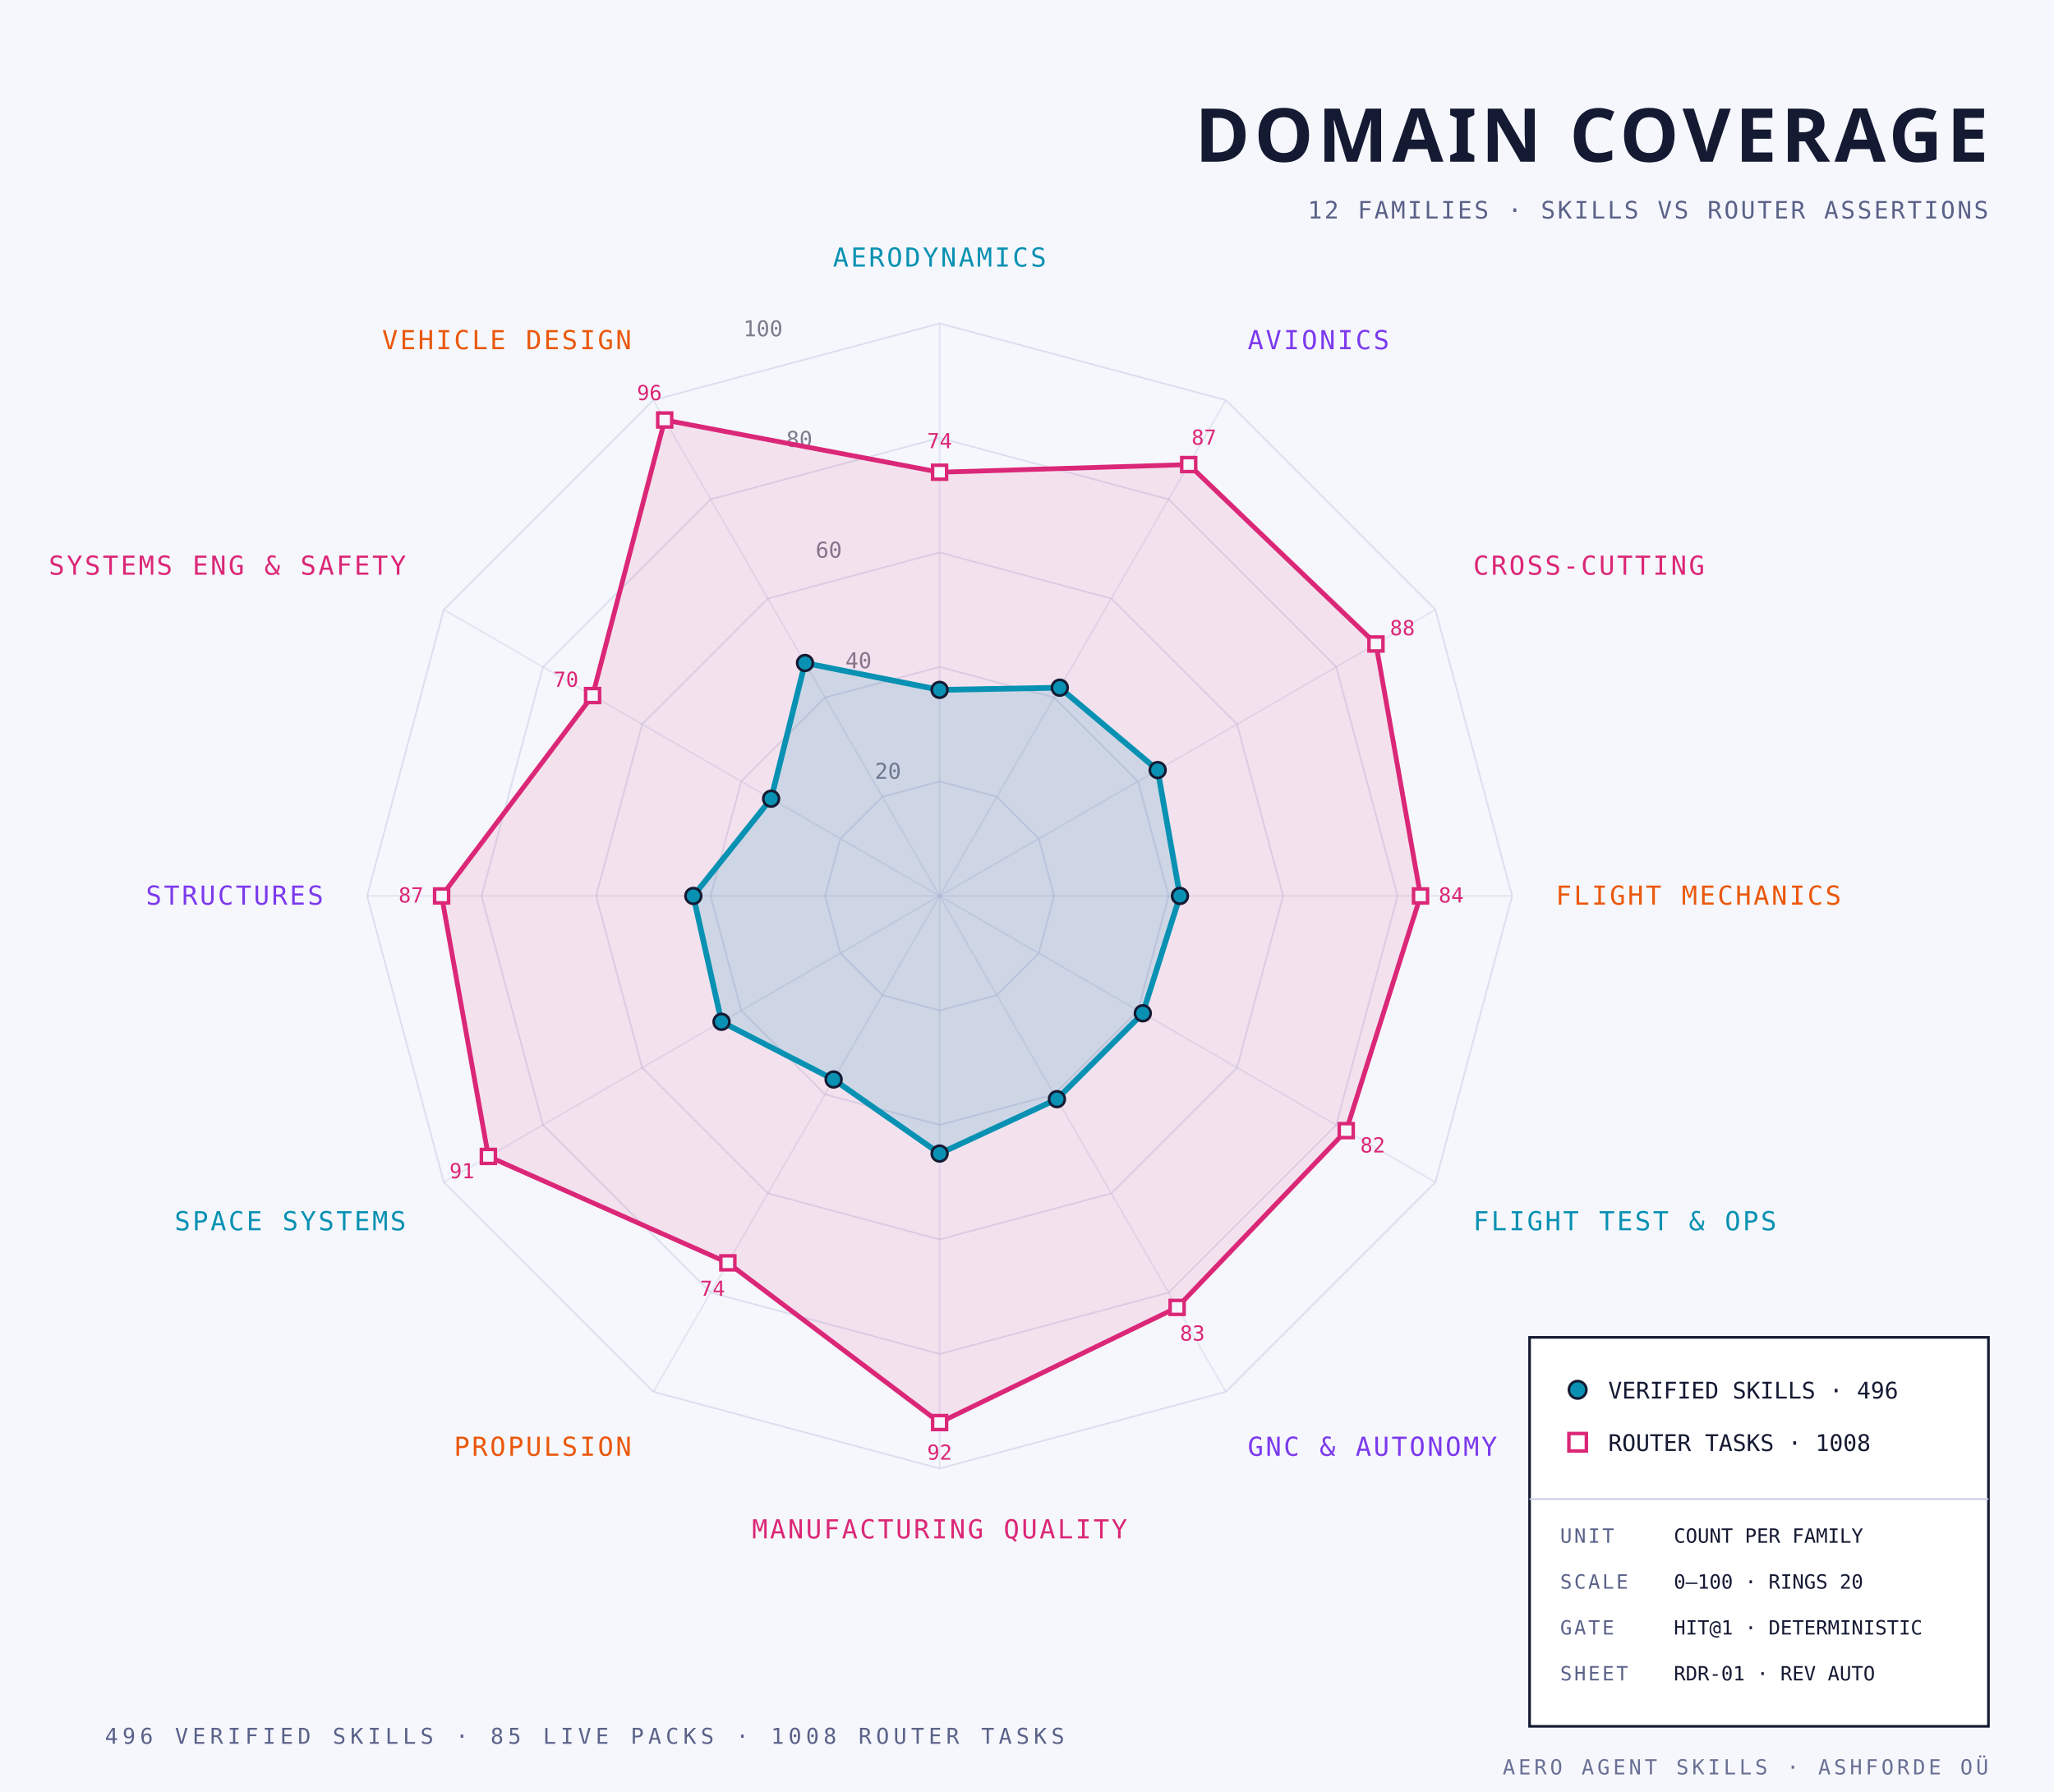
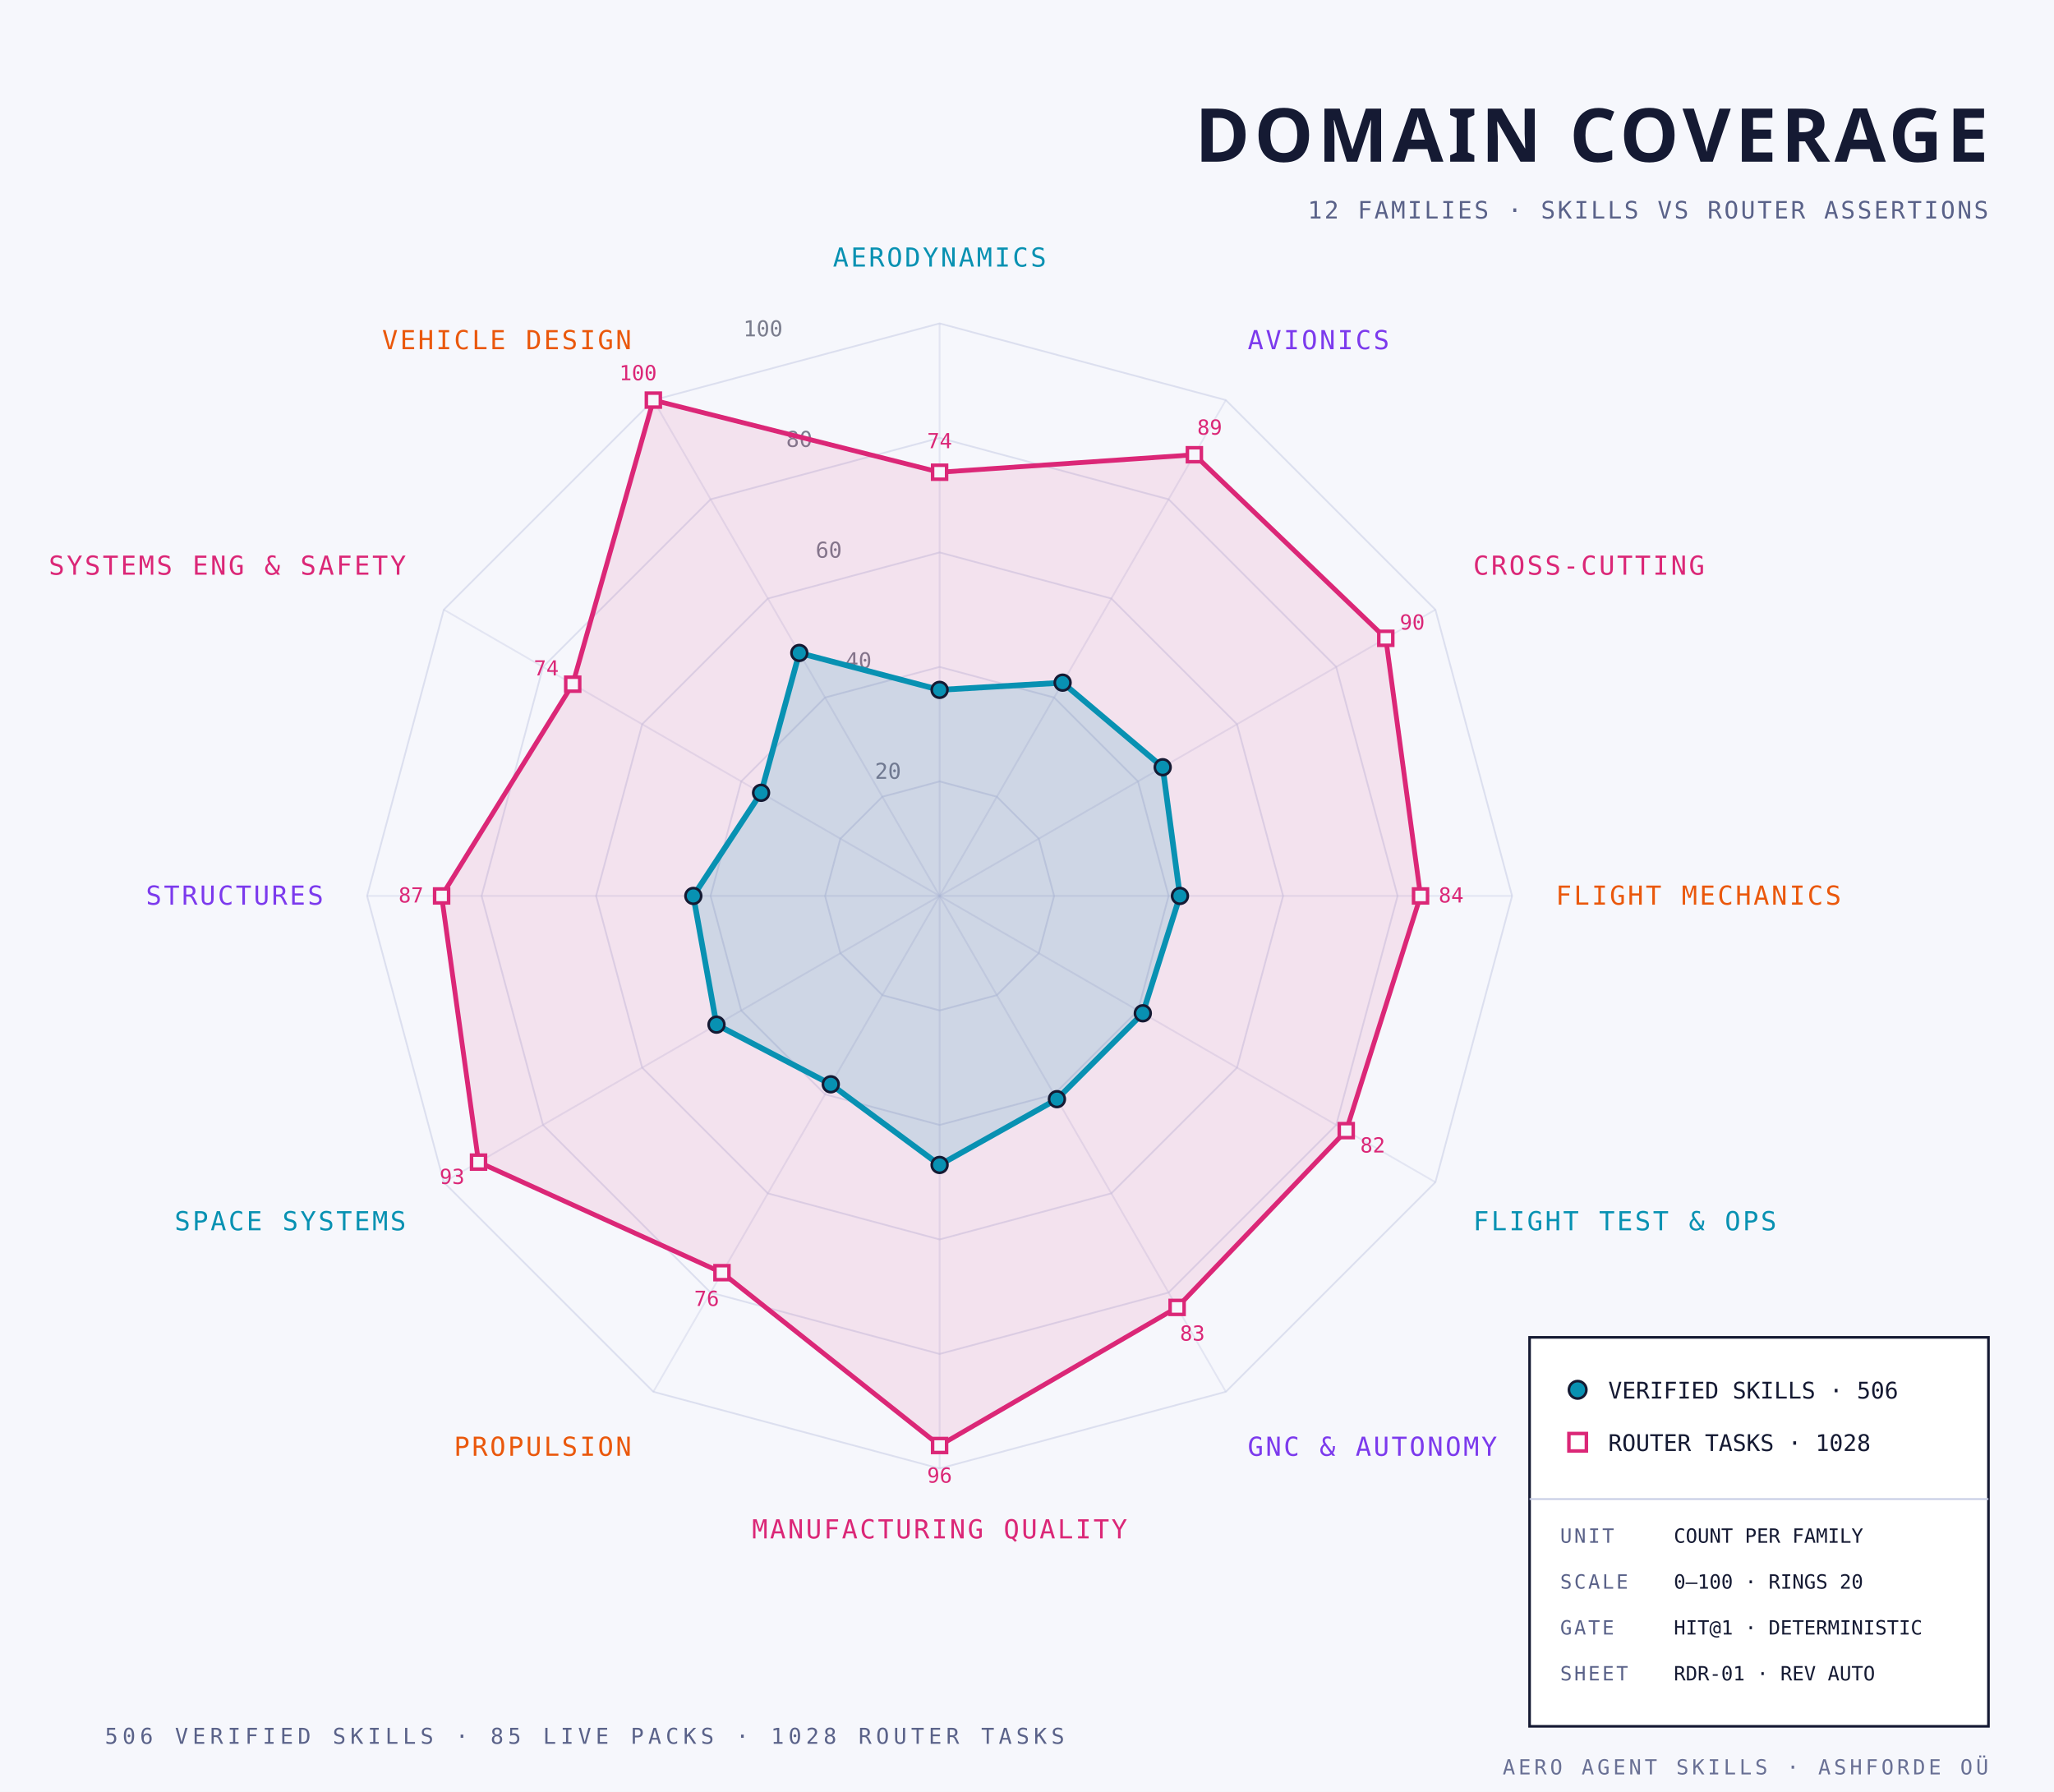
<svg xmlns="http://www.w3.org/2000/svg" width="940" height="820" viewBox="0 0 940 820">
  <style>
    .mono { font-family: "JetBrains Mono", "IBM Plex Mono", "Menlo", monospace; }
    .cond { font-family: "Barlow Condensed", "DIN Condensed", "Arial Narrow", sans-serif; font-weight: 700; text-transform: uppercase; }
    .serif { font-family: "Instrument Serif", Georgia, serif; font-style: italic; }
  </style>
  <rect width="940" height="820" fill="#f6f7fc" />
  <polygon points="430.0,357.6 456.2,364.6 475.4,383.8 482.4,410.0 475.4,436.2 456.2,455.4 430.0,462.4 403.8,455.4 384.6,436.2 377.6,410.0 384.6,383.8 403.8,364.6" fill="none" stroke="#c6cce4" stroke-width="0.8" stroke-opacity="0.55" />
  <polygon points="430.0,305.2 482.4,319.2 520.8,357.6 534.8,410.0 520.8,462.4 482.4,500.8 430.0,514.8 377.6,500.8 339.2,462.4 325.2,410.0 339.2,357.6 377.6,319.2" fill="none" stroke="#c6cce4" stroke-width="0.8" stroke-opacity="0.55" />
  <polygon points="430.0,252.8 508.6,273.9 566.1,331.4 587.2,410.0 566.1,488.6 508.6,546.1 430.0,567.2 351.4,546.1 293.9,488.6 272.8,410.0 293.9,331.4 351.4,273.9" fill="none" stroke="#c6cce4" stroke-width="0.8" stroke-opacity="0.55" />
  <polygon points="430.0,200.4 534.8,228.5 611.5,305.2 639.6,410.0 611.5,514.8 534.8,591.5 430.0,619.6 325.2,591.5 248.5,514.8 220.4,410.0 248.5,305.2 325.2,228.5" fill="none" stroke="#c6cce4" stroke-width="0.8" stroke-opacity="0.55" />
  <polygon points="430.0,148.0 561.0,183.1 656.9,279.0 692.0,410.0 656.9,541.0 561.0,636.9 430.0,672.0 299.0,636.9 203.1,541.0 168.0,410.0 203.1,279.0 299.0,183.1" fill="none" stroke="#c6cce4" stroke-width="0.8" stroke-opacity="0.55" />
  <line x1="430" y1="410" x2="430.0" y2="148.0" stroke="#c6cce4" stroke-width="0.8" stroke-opacity="0.4" />
  <line x1="430" y1="410" x2="561.0" y2="183.1" stroke="#c6cce4" stroke-width="0.8" stroke-opacity="0.4" />
  <line x1="430" y1="410" x2="656.9" y2="279.0" stroke="#c6cce4" stroke-width="0.8" stroke-opacity="0.4" />
  <line x1="430" y1="410" x2="692.0" y2="410.0" stroke="#c6cce4" stroke-width="0.8" stroke-opacity="0.4" />
  <line x1="430" y1="410" x2="656.9" y2="541.0" stroke="#c6cce4" stroke-width="0.8" stroke-opacity="0.4" />
  <line x1="430" y1="410" x2="561.0" y2="636.9" stroke="#c6cce4" stroke-width="0.8" stroke-opacity="0.4" />
  <line x1="430" y1="410" x2="430.0" y2="672.0" stroke="#c6cce4" stroke-width="0.8" stroke-opacity="0.4" />
  <line x1="430" y1="410" x2="299.0" y2="636.9" stroke="#c6cce4" stroke-width="0.8" stroke-opacity="0.4" />
  <line x1="430" y1="410" x2="203.1" y2="541.0" stroke="#c6cce4" stroke-width="0.8" stroke-opacity="0.4" />
  <line x1="430" y1="410" x2="168.0" y2="410.0" stroke="#c6cce4" stroke-width="0.8" stroke-opacity="0.4" />
  <line x1="430" y1="410" x2="203.1" y2="279.0" stroke="#c6cce4" stroke-width="0.8" stroke-opacity="0.4" />
  <line x1="430" y1="410" x2="299.0" y2="183.1" stroke="#c6cce4" stroke-width="0.8" stroke-opacity="0.4" />
  <text class="mono" x="412.4" y="356.4" text-anchor="end" font-size="10" fill="#151a33" opacity="0.55">20</text>
  <text class="mono" x="398.9" y="305.8" text-anchor="end" font-size="10" fill="#151a33" opacity="0.55">40</text>
  <text class="mono" x="385.3" y="255.2" text-anchor="end" font-size="10" fill="#151a33" opacity="0.55">60</text>
  <text class="mono" x="371.8" y="204.5" text-anchor="end" font-size="10" fill="#151a33" opacity="0.55">80</text>
  <text class="mono" x="358.2" y="153.9" text-anchor="end" font-size="10" fill="#151a33" opacity="0.55">100</text>
  <text class="mono" x="430.0" y="122.0" text-anchor="middle" font-size="12" fill="#0891b2" letter-spacing="1">AERODYNAMICS</text>
  <text class="mono" x="571.0" y="159.8" text-anchor="start" font-size="12" fill="#7c3aed" letter-spacing="1">AVIONICS</text>
  <text class="mono" x="674.2" y="263.0" text-anchor="start" font-size="12" fill="#db2777" letter-spacing="1">CROSS-CUTTING</text>
  <text class="mono" x="712.0" y="414.0" text-anchor="start" font-size="12" fill="#ea580c" letter-spacing="1">FLIGHT MECHANICS</text>
  <text class="mono" x="674.2" y="563.0" text-anchor="start" font-size="12" fill="#0891b2" letter-spacing="1">FLIGHT TEST &amp; OPS</text>
  <text class="mono" x="571.0" y="666.2" text-anchor="start" font-size="12" fill="#7c3aed" letter-spacing="1">GNC &amp; AUTONOMY</text>
  <text class="mono" x="430.0" y="704.0" text-anchor="middle" font-size="12" fill="#db2777" letter-spacing="1">MANUFACTURING QUALITY</text>
  <text class="mono" x="289.0" y="666.2" text-anchor="end" font-size="12" fill="#ea580c" letter-spacing="1">PROPULSION</text>
  <text class="mono" x="185.8" y="563.0" text-anchor="end" font-size="12" fill="#0891b2" letter-spacing="1">SPACE SYSTEMS</text>
  <text class="mono" x="148.0" y="414.0" text-anchor="end" font-size="12" fill="#7c3aed" letter-spacing="1">STRUCTURES</text>
  <text class="mono" x="185.8" y="263.0" text-anchor="end" font-size="12" fill="#db2777" letter-spacing="1">SYSTEMS ENG &amp; SAFETY</text>
  <text class="mono" x="289.0" y="159.8" text-anchor="end" font-size="12" fill="#ea580c" letter-spacing="1">VEHICLE DESIGN</text>
-   <polygon points="430.0,216.1 544.0,212.6 629.7,294.7 650.1,410.0 616.1,517.4 538.7,598.3 430.0,651.0 333.1,577.9 223.5,529.2 202.1,410.0 271.2,318.3 304.2,192.2" fill="#db2777" fill-opacity="0.10" stroke="#db2777" stroke-width="2.2" />
+   <polygon points="430.0,216.1 546.6,208.1 634.2,292.1 650.1,410.0 616.1,517.4 538.7,598.3 430.0,661.5 330.4,582.4 219.0,531.8 202.1,410.0 262.1,313.1 299.0,183.1" fill="#db2777" fill-opacity="0.10" stroke="#db2777" stroke-width="2.2" />
  <rect x="426.8" y="212.9" width="6.4" height="6.4" fill="#f6f7fc" stroke="#db2777" stroke-width="1.6" />
-   <rect x="540.8" y="209.4" width="6.4" height="6.4" fill="#f6f7fc" stroke="#db2777" stroke-width="1.6" />
-   <rect x="626.5" y="291.5" width="6.4" height="6.4" fill="#f6f7fc" stroke="#db2777" stroke-width="1.6" />
+   <rect x="543.4" y="204.9" width="6.4" height="6.4" fill="#f6f7fc" stroke="#db2777" stroke-width="1.6" />
+   <rect x="631.0" y="288.9" width="6.4" height="6.4" fill="#f6f7fc" stroke="#db2777" stroke-width="1.6" />
  <rect x="646.9" y="406.8" width="6.4" height="6.4" fill="#f6f7fc" stroke="#db2777" stroke-width="1.6" />
  <rect x="612.9" y="514.2" width="6.4" height="6.4" fill="#f6f7fc" stroke="#db2777" stroke-width="1.6" />
  <rect x="535.5" y="595.1" width="6.4" height="6.4" fill="#f6f7fc" stroke="#db2777" stroke-width="1.6" />
-   <rect x="426.8" y="647.8" width="6.4" height="6.4" fill="#f6f7fc" stroke="#db2777" stroke-width="1.6" />
-   <rect x="329.9" y="574.7" width="6.4" height="6.4" fill="#f6f7fc" stroke="#db2777" stroke-width="1.6" />
-   <rect x="220.3" y="526.0" width="6.4" height="6.4" fill="#f6f7fc" stroke="#db2777" stroke-width="1.6" />
+   <rect x="426.8" y="658.3" width="6.4" height="6.4" fill="#f6f7fc" stroke="#db2777" stroke-width="1.6" />
+   <rect x="327.2" y="579.2" width="6.4" height="6.4" fill="#f6f7fc" stroke="#db2777" stroke-width="1.6" />
+   <rect x="215.8" y="528.6" width="6.4" height="6.4" fill="#f6f7fc" stroke="#db2777" stroke-width="1.6" />
  <rect x="198.9" y="406.8" width="6.4" height="6.4" fill="#f6f7fc" stroke="#db2777" stroke-width="1.6" />
-   <rect x="268.0" y="315.1" width="6.4" height="6.4" fill="#f6f7fc" stroke="#db2777" stroke-width="1.6" />
-   <rect x="301.0" y="189.0" width="6.4" height="6.4" fill="#f6f7fc" stroke="#db2777" stroke-width="1.6" />
-   <polygon points="430.0,315.7 485.0,314.7 529.8,352.4 540.0,410.0 523.0,463.7 483.7,503.0 430.0,527.9 381.5,494.0 330.2,467.6 317.3,410.0 352.9,365.5 368.4,303.4" fill="#0891b2" fill-opacity="0.16" stroke="#0891b2" stroke-width="2.6" />
+   <rect x="258.9" y="309.9" width="6.4" height="6.4" fill="#f6f7fc" stroke="#db2777" stroke-width="1.6" />
+   <rect x="295.8" y="179.9" width="6.4" height="6.4" fill="#f6f7fc" stroke="#db2777" stroke-width="1.6" />
+   <polygon points="430.0,315.7 486.3,312.4 532.1,351.1 540.0,410.0 523.0,463.7 483.7,503.0 430.0,533.1 380.2,496.2 327.9,468.9 317.3,410.0 348.3,362.8 365.8,298.8" fill="#0891b2" fill-opacity="0.16" stroke="#0891b2" stroke-width="2.6" />
  <circle cx="430.0" cy="315.7" r="3.6" fill="#0891b2" stroke="#151a33" stroke-width="1.2" />
-   <circle cx="485.0" cy="314.7" r="3.6" fill="#0891b2" stroke="#151a33" stroke-width="1.2" />
-   <circle cx="529.8" cy="352.4" r="3.6" fill="#0891b2" stroke="#151a33" stroke-width="1.2" />
+   <circle cx="486.3" cy="312.4" r="3.6" fill="#0891b2" stroke="#151a33" stroke-width="1.2" />
+   <circle cx="532.1" cy="351.1" r="3.6" fill="#0891b2" stroke="#151a33" stroke-width="1.2" />
  <circle cx="540.0" cy="410.0" r="3.6" fill="#0891b2" stroke="#151a33" stroke-width="1.2" />
  <circle cx="523.0" cy="463.7" r="3.6" fill="#0891b2" stroke="#151a33" stroke-width="1.2" />
  <circle cx="483.7" cy="503.0" r="3.6" fill="#0891b2" stroke="#151a33" stroke-width="1.2" />
-   <circle cx="430.0" cy="527.9" r="3.6" fill="#0891b2" stroke="#151a33" stroke-width="1.2" />
-   <circle cx="381.5" cy="494.0" r="3.6" fill="#0891b2" stroke="#151a33" stroke-width="1.2" />
-   <circle cx="330.2" cy="467.6" r="3.6" fill="#0891b2" stroke="#151a33" stroke-width="1.2" />
+   <circle cx="430.0" cy="533.1" r="3.6" fill="#0891b2" stroke="#151a33" stroke-width="1.2" />
+   <circle cx="380.2" cy="496.2" r="3.6" fill="#0891b2" stroke="#151a33" stroke-width="1.2" />
+   <circle cx="327.9" cy="468.9" r="3.6" fill="#0891b2" stroke="#151a33" stroke-width="1.2" />
  <circle cx="317.3" cy="410.0" r="3.6" fill="#0891b2" stroke="#151a33" stroke-width="1.2" />
-   <circle cx="352.9" cy="365.5" r="3.6" fill="#0891b2" stroke="#151a33" stroke-width="1.2" />
-   <circle cx="368.4" cy="303.4" r="3.6" fill="#0891b2" stroke="#151a33" stroke-width="1.2" />
+   <circle cx="348.3" cy="362.8" r="3.6" fill="#0891b2" stroke="#151a33" stroke-width="1.2" />
+   <circle cx="365.8" cy="298.8" r="3.6" fill="#0891b2" stroke="#151a33" stroke-width="1.2" />
  <text class="mono" x="430.0" y="205.1" text-anchor="middle" font-size="9.5" fill="#db2777">74</text>
-   <text class="mono" x="551.0" y="203.5" text-anchor="middle" font-size="9.5" fill="#db2777">87</text>
-   <text class="mono" x="641.8" y="290.7" text-anchor="middle" font-size="9.5" fill="#db2777">88</text>
+   <text class="mono" x="553.6" y="198.9" text-anchor="middle" font-size="9.5" fill="#db2777">89</text>
+   <text class="mono" x="646.3" y="288.1" text-anchor="middle" font-size="9.5" fill="#db2777">90</text>
  <text class="mono" x="664.1" y="413.0" text-anchor="middle" font-size="9.5" fill="#db2777">84</text>
  <text class="mono" x="628.2" y="527.4" text-anchor="middle" font-size="9.5" fill="#db2777">82</text>
  <text class="mono" x="545.7" y="613.5" text-anchor="middle" font-size="9.5" fill="#db2777">83</text>
-   <text class="mono" x="430.0" y="668.0" text-anchor="middle" font-size="9.5" fill="#db2777">92</text>
-   <text class="mono" x="326.1" y="593.0" text-anchor="middle" font-size="9.5" fill="#db2777">74</text>
-   <text class="mono" x="211.4" y="539.2" text-anchor="middle" font-size="9.5" fill="#db2777">91</text>
+   <text class="mono" x="430.0" y="678.5" text-anchor="middle" font-size="9.5" fill="#db2777">96</text>
+   <text class="mono" x="323.4" y="597.6" text-anchor="middle" font-size="9.5" fill="#db2777">76</text>
+   <text class="mono" x="206.9" y="541.8" text-anchor="middle" font-size="9.5" fill="#db2777">93</text>
  <text class="mono" x="188.1" y="413.0" text-anchor="middle" font-size="9.5" fill="#db2777">87</text>
-   <text class="mono" x="259.0" y="314.3" text-anchor="middle" font-size="9.5" fill="#db2777">70</text>
-   <text class="mono" x="297.2" y="183.1" text-anchor="middle" font-size="9.5" fill="#db2777">96</text>
+   <text class="mono" x="250.0" y="309.1" text-anchor="middle" font-size="9.5" fill="#db2777">74</text>
+   <text class="mono" x="292.0" y="174.0" text-anchor="middle" font-size="9.5" fill="#db2777">100</text>
  <text class="cond" x="910.0" y="74.0" text-anchor="end" font-size="34" fill="#151a33" letter-spacing="2">DOMAIN COVERAGE</text>
  <text class="mono" x="910.0" y="100.0" text-anchor="end" font-size="11" fill="#5a6289" letter-spacing="1">12 FAMILIES · SKILLS VS ROUTER ASSERTIONS</text>
  <rect x="700" y="612" width="210" height="178" fill="#ffffff" stroke="#151a33" stroke-width="1.2" />
  <line x1="700" y1="686" x2="910" y2="686" stroke="#c6cce4" stroke-width="0.8" />
  <circle cx="722" cy="636" r="4" fill="#0891b2" stroke="#151a33" stroke-width="1.2" />
-   <text class="mono" x="736.0" y="640.0" text-anchor="start" font-size="10.5" fill="#151a33">VERIFIED SKILLS · 496</text>
+   <text class="mono" x="736.0" y="640.0" text-anchor="start" font-size="10.5" fill="#151a33">VERIFIED SKILLS · 506</text>
  <rect x="718" y="656" width="8" height="8" fill="none" stroke="#db2777" stroke-width="1.6" />
-   <text class="mono" x="736.0" y="664.0" text-anchor="start" font-size="10.5" fill="#151a33">ROUTER TASKS · 1008</text>
+   <text class="mono" x="736.0" y="664.0" text-anchor="start" font-size="10.5" fill="#151a33">ROUTER TASKS · 1028</text>
  <text class="mono" x="714.0" y="706.0" text-anchor="start" font-size="9" fill="#5a6289" letter-spacing="1">UNIT</text>
  <text class="mono" x="766.0" y="706.0" text-anchor="start" font-size="9" fill="#151a33">COUNT PER FAMILY</text>
  <text class="mono" x="714.0" y="727.0" text-anchor="start" font-size="9" fill="#5a6289" letter-spacing="1">SCALE</text>
  <text class="mono" x="766.0" y="727.0" text-anchor="start" font-size="9" fill="#151a33">0–100 · RINGS 20</text>
  <text class="mono" x="714.0" y="748.0" text-anchor="start" font-size="9" fill="#5a6289" letter-spacing="1">GATE</text>
  <text class="mono" x="766.0" y="748.0" text-anchor="start" font-size="9" fill="#151a33">HIT@1 · DETERMINISTIC</text>
  <text class="mono" x="714.0" y="769.0" text-anchor="start" font-size="9" fill="#5a6289" letter-spacing="1">SHEET</text>
  <text class="mono" x="766.0" y="769.0" text-anchor="start" font-size="9" fill="#151a33">RDR-01 · REV AUTO</text>
-   <text class="mono" x="48.0" y="798.0" text-anchor="start" font-size="10" fill="#5a6289" letter-spacing="2">496 VERIFIED SKILLS · 85 LIVE PACKS · 1008 ROUTER TASKS</text>
+   <text class="mono" x="48.0" y="798.0" text-anchor="start" font-size="10" fill="#5a6289" letter-spacing="2">506 VERIFIED SKILLS · 85 LIVE PACKS · 1028 ROUTER TASKS</text>
  <text class="mono" x="910.0" y="812.0" text-anchor="end" font-size="9.5" fill="#5a6289" letter-spacing="1.5" opacity="0.9">AERO AGENT SKILLS · ASHFORDE OÜ</text>
</svg>
